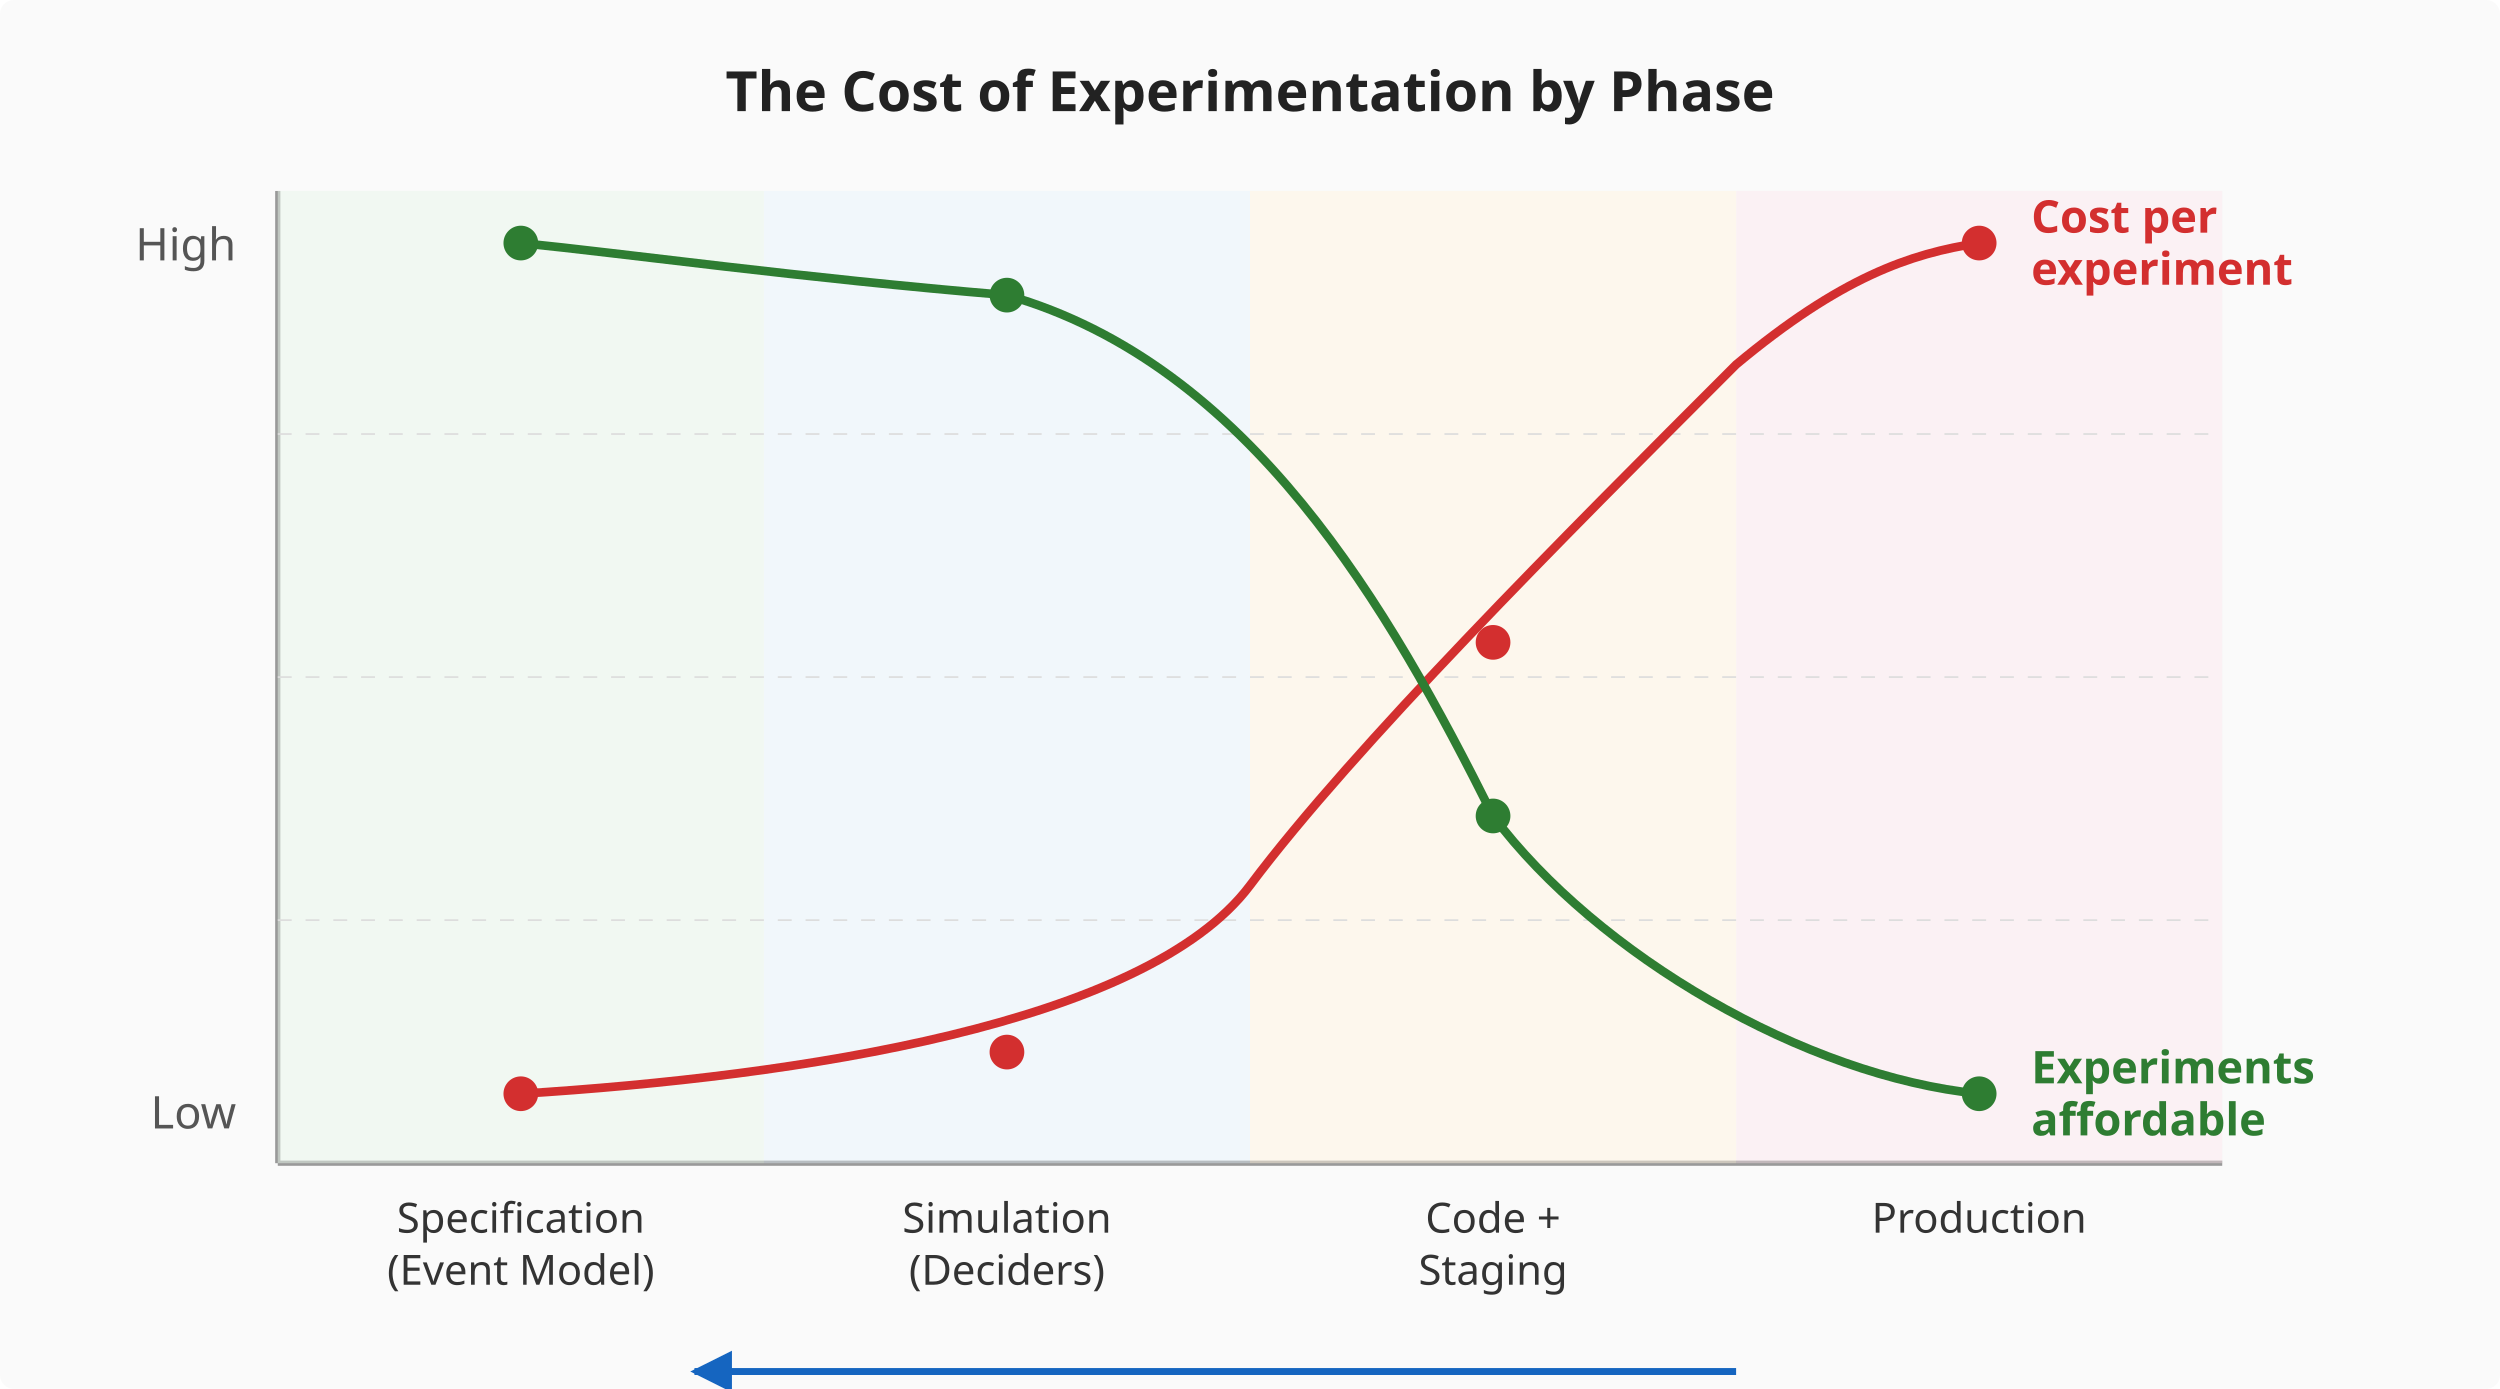
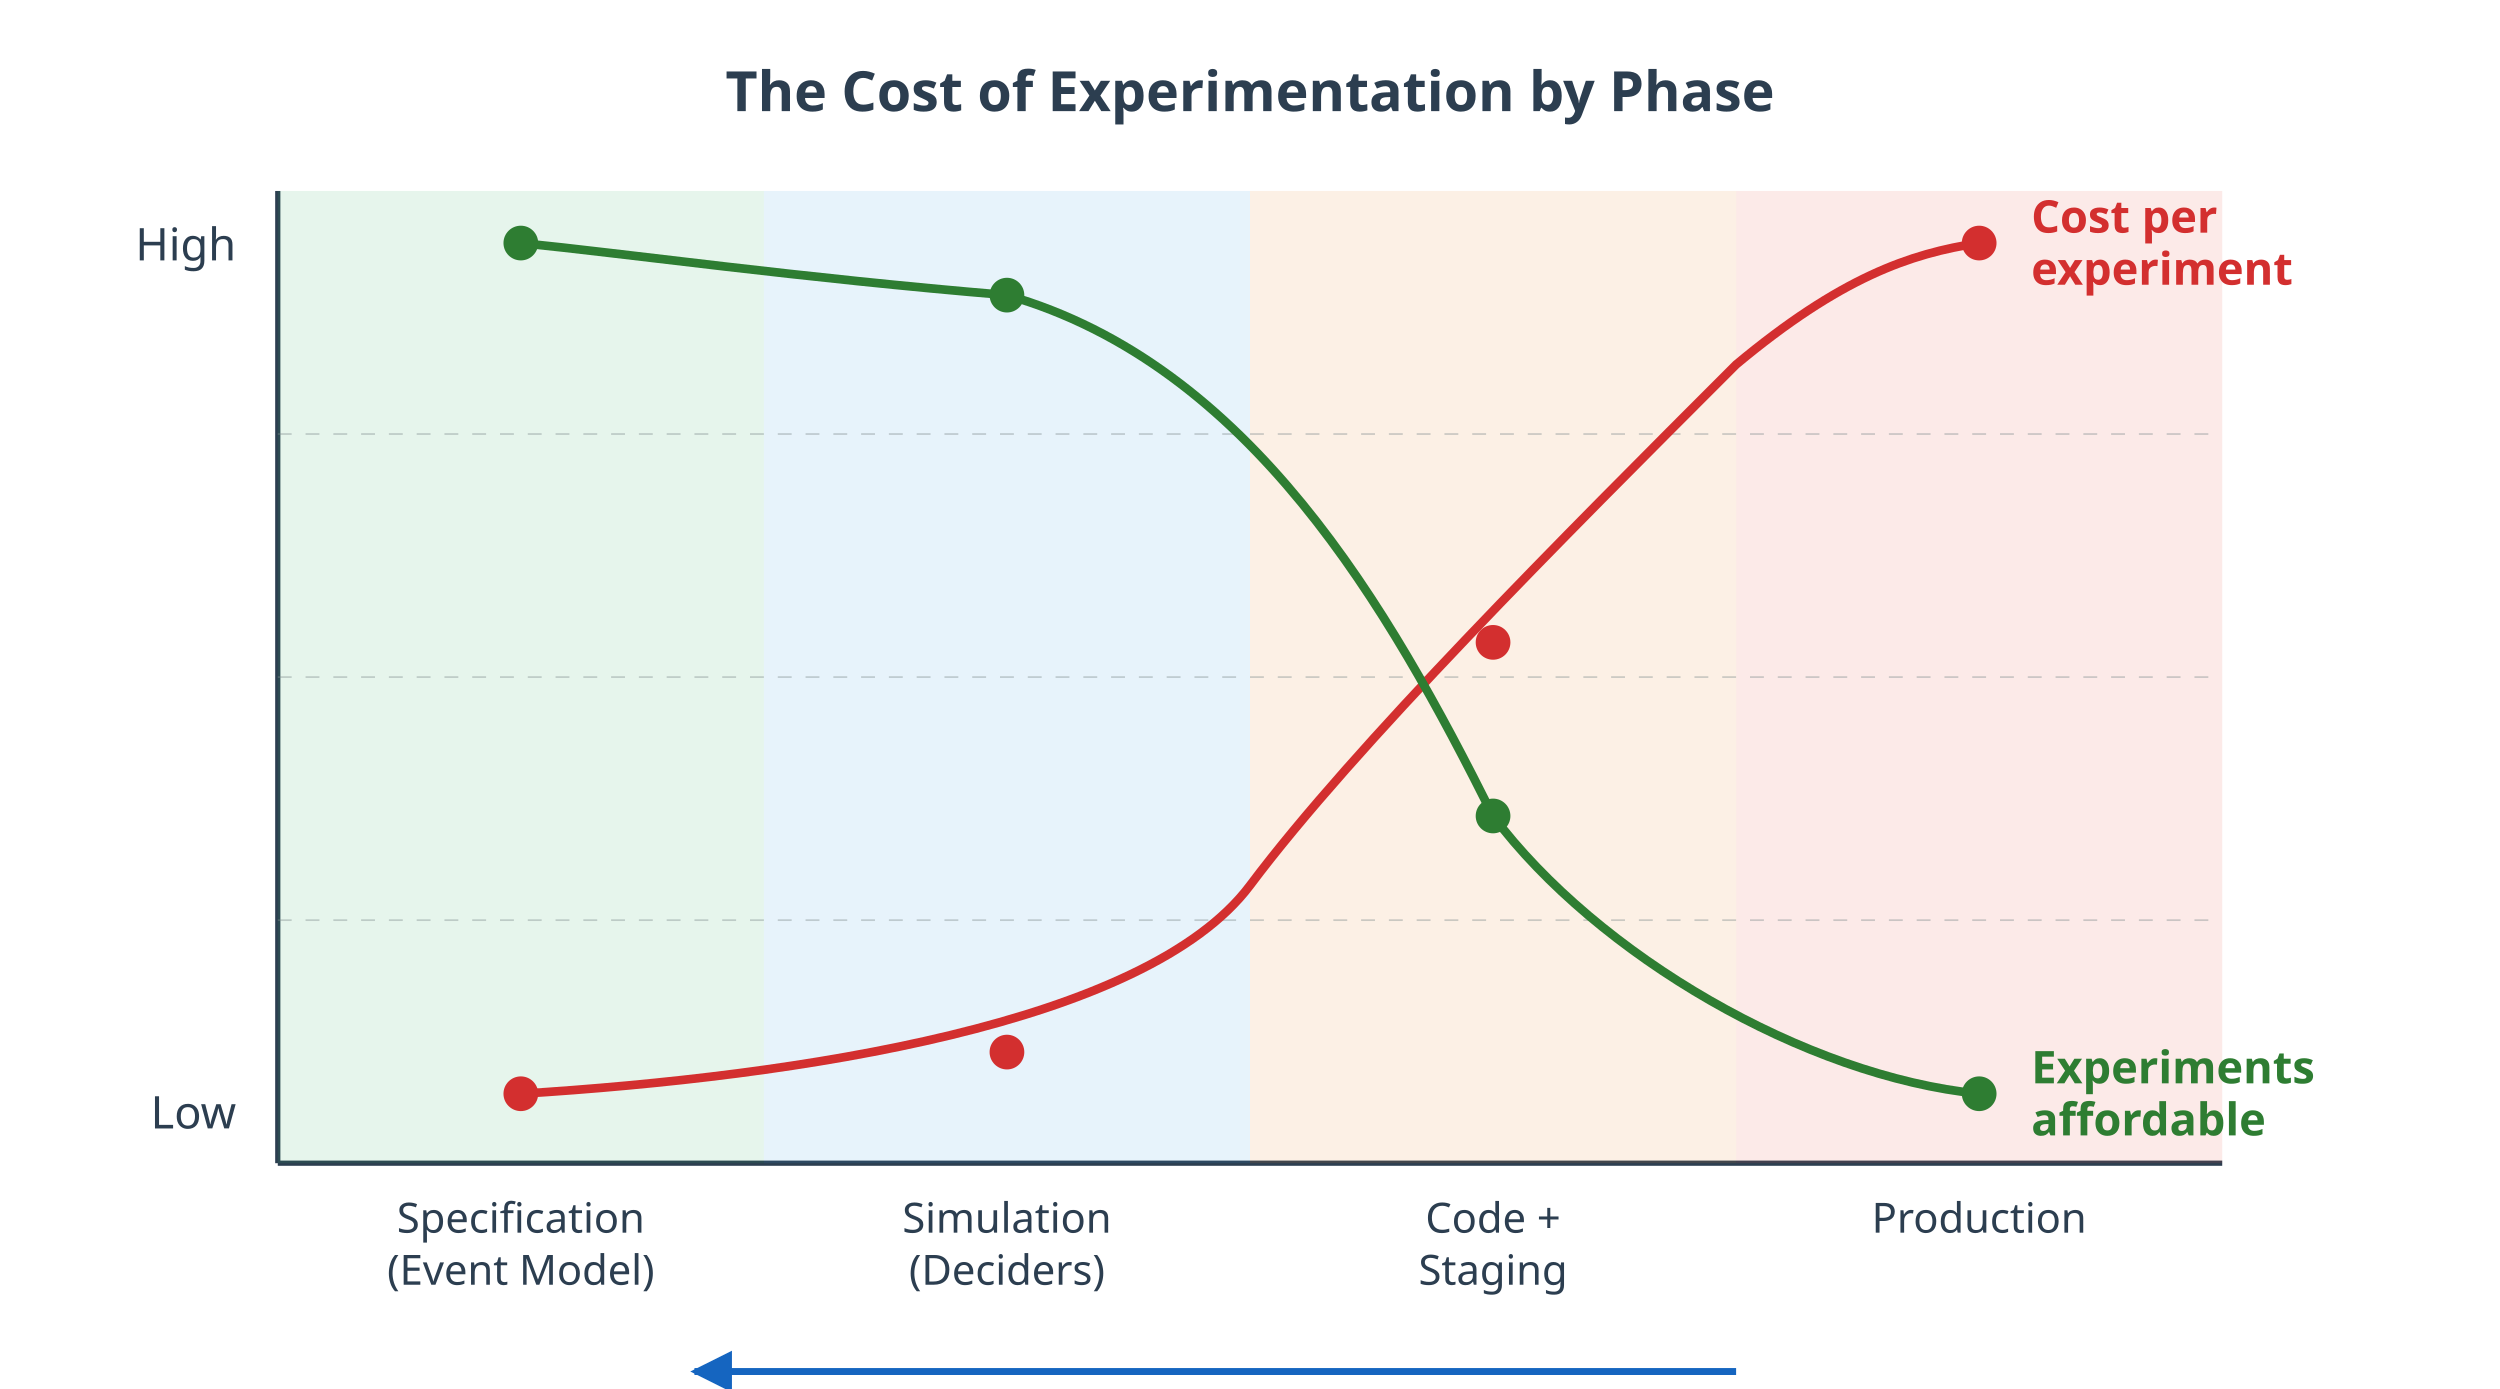
<svg xmlns="http://www.w3.org/2000/svg" viewBox="0 0 720 400">
  <defs>
    <style>
      text { font-family: 'Segoe UI', system-ui, -apple-system, sans-serif; }
-       .axis-label { font-size: 13px; fill: #555; }
-       .phase-label { font-size: 12px; fill: #333; font-weight: 500; }
+       .axis-label { font-size: 13px; fill: #2c3e50; }
+       .phase-label { font-size: 12px; fill: #2c3e50; font-weight: 500; }
      .curve-label { font-size: 13px; font-weight: 600; }
-       .title { font-size: 16px; fill: #222; font-weight: 600; }
-       .annotation { font-size: 11px; fill: #777; font-style: italic; }
+       .title { font-size: 16px; fill: #2c3e50; font-weight: 600; }
+       .annotation { font-size: 11px; fill: #95a5a6; font-style: italic; }
    </style>
+     <marker id="arrowBlue" viewBox="0 0 10 10" refX="9" refY="5" markerWidth="6" markerHeight="6" orient="auto-start-reverse">
+       <path d="M 0 0 L 10 5 L 0 10 z" fill="#1565c0" />
+     </marker>
  </defs>
-   <rect width="720" height="400" fill="#fafafa" rx="4" />
  <text x="360" y="32" text-anchor="middle" class="title">The Cost of Experimentation by Phase</text>
  <g transform="translate(80, 55)">
-     <line x1="0" y1="280" x2="560" y2="280" stroke="#999" stroke-width="1.5" />
-     <line x1="0" y1="0" x2="0" y2="280" stroke="#999" stroke-width="1.5" />
+     <line x1="0" y1="280" x2="560" y2="280" stroke="#2c3e50" stroke-width="1.5" />
+     <line x1="0" y1="0" x2="0" y2="280" stroke="#2c3e50" stroke-width="1.5" />
    <text x="-12" y="20" text-anchor="end" class="axis-label">High</text>
    <text x="-12" y="270" text-anchor="end" class="axis-label">Low</text>
-     <rect x="0" y="0" width="140" height="280" fill="#e8f5e9" opacity="0.5" />
-     <rect x="140" y="0" width="140" height="280" fill="#e3f2fd" opacity="0.4" />
-     <rect x="280" y="0" width="140" height="280" fill="#fff3e0" opacity="0.5" />
-     <rect x="420" y="0" width="140" height="280" fill="#fce4ec" opacity="0.4" />
+     <rect x="0" y="0" width="140" height="280" fill="#27ae60" opacity="0.12" />
+     <rect x="140" y="0" width="140" height="280" fill="#3498db" opacity="0.12" />
+     <rect x="280" y="0" width="140" height="280" fill="#e67e22" opacity="0.12" />
+     <rect x="420" y="0" width="140" height="280" fill="#e74c3c" opacity="0.12" />
    <text x="70" y="300" text-anchor="middle" class="phase-label">Specification</text>
    <text x="70" y="315" text-anchor="middle" class="phase-label">(Event Model)</text>
    <text x="210" y="300" text-anchor="middle" class="phase-label">Simulation</text>
    <text x="210" y="315" text-anchor="middle" class="phase-label">(Deciders)</text>
    <text x="350" y="300" text-anchor="middle" class="phase-label">Code +</text>
    <text x="350" y="315" text-anchor="middle" class="phase-label">Staging</text>
    <text x="490" y="300" text-anchor="middle" class="phase-label">Production</text>
-     <line x1="0" y1="70" x2="560" y2="70" stroke="#ddd" stroke-width="0.5" stroke-dasharray="4,4" />
-     <line x1="0" y1="140" x2="560" y2="140" stroke="#ddd" stroke-width="0.5" stroke-dasharray="4,4" />
-     <line x1="0" y1="210" x2="560" y2="210" stroke="#ddd" stroke-width="0.5" stroke-dasharray="4,4" />
+     <line x1="0" y1="70" x2="560" y2="70" stroke="#7f8c8d" stroke-width="0.5" stroke-dasharray="4,4" opacity="0.4" />
+     <line x1="0" y1="140" x2="560" y2="140" stroke="#7f8c8d" stroke-width="0.5" stroke-dasharray="4,4" opacity="0.4" />
+     <line x1="0" y1="210" x2="560" y2="210" stroke="#7f8c8d" stroke-width="0.5" stroke-dasharray="4,4" opacity="0.4" />
    <path d="M 70,260 C 150,255 250,240 280,200 C 310,160 370,100 420,50 C 450,25 470,18 490,15" fill="none" stroke="#d32f2f" stroke-width="2.5" stroke-linecap="round" />
    <circle cx="70" cy="260" r="5" fill="#d32f2f" />
    <circle cx="210" cy="248" r="5" fill="#d32f2f" />
    <circle cx="350" cy="130" r="5" fill="#d32f2f" />
    <circle cx="490" cy="15" r="5" fill="#d32f2f" />
    <path d="M 70,15 C 100,18 150,25 210,30 C 280,50 320,120 350,180 C 380,220 440,255 490,260" fill="none" stroke="#2e7d32" stroke-width="2.5" stroke-linecap="round" />
    <circle cx="70" cy="15" r="5" fill="#2e7d32" />
    <circle cx="210" cy="30" r="5" fill="#2e7d32" />
    <circle cx="350" cy="180" r="5" fill="#2e7d32" />
    <circle cx="490" cy="260" r="5" fill="#2e7d32" />
    <text x="505" y="12" class="curve-label" fill="#d32f2f">Cost per</text>
    <text x="505" y="27" class="curve-label" fill="#d32f2f">experiment</text>
    <text x="505" y="257" class="curve-label" fill="#2e7d32">Experiments</text>
    <text x="505" y="272" class="curve-label" fill="#2e7d32">affordable</text>
    <line x1="420" y1="340" x2="120" y2="340" stroke="#1565c0" stroke-width="2" marker-end="url(#arrowBlue)" />
    <text x="270" y="358" text-anchor="middle" class="annotation" fill="#1565c0" style="font-style: normal; font-weight: 600; font-size: 12px;">← shift left: experiment here</text>
  </g>
-   <defs>
-     <marker id="arrowBlue" viewBox="0 0 10 10" refX="9" refY="5" markerWidth="6" markerHeight="6" orient="auto-start-reverse">
-       <path d="M 0 0 L 10 5 L 0 10 z" fill="#1565c0" />
-     </marker>
-   </defs>
</svg>
